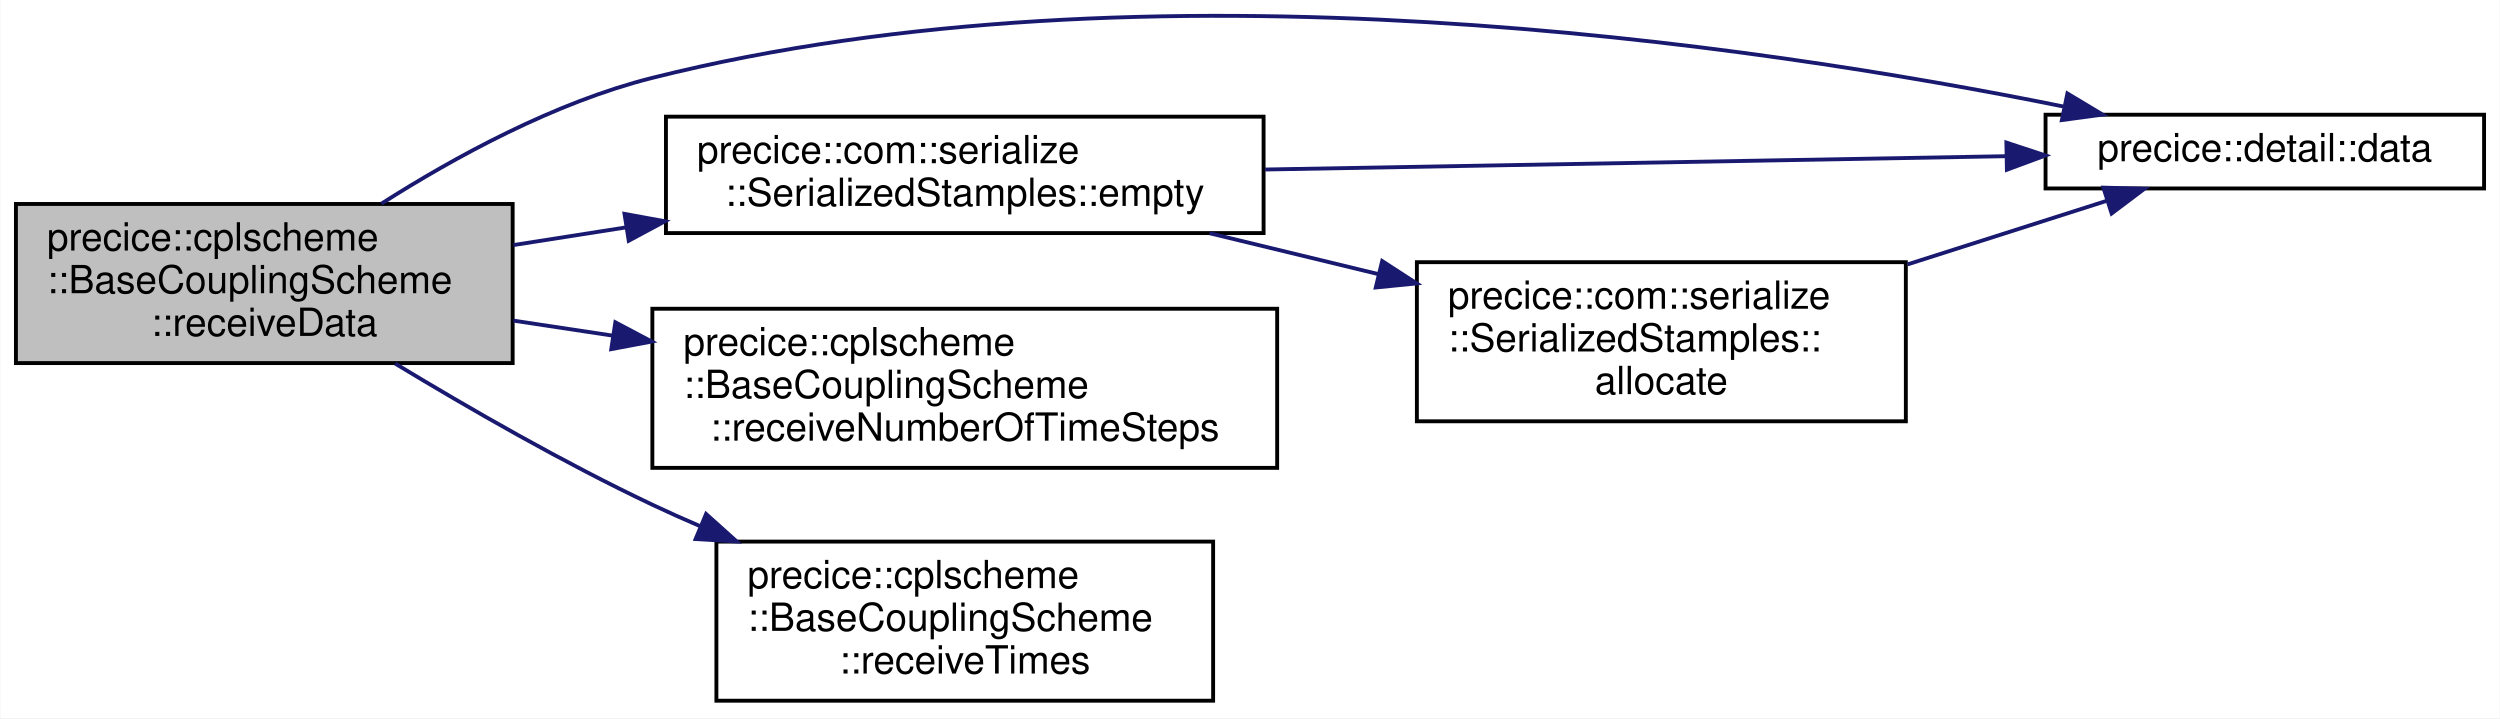
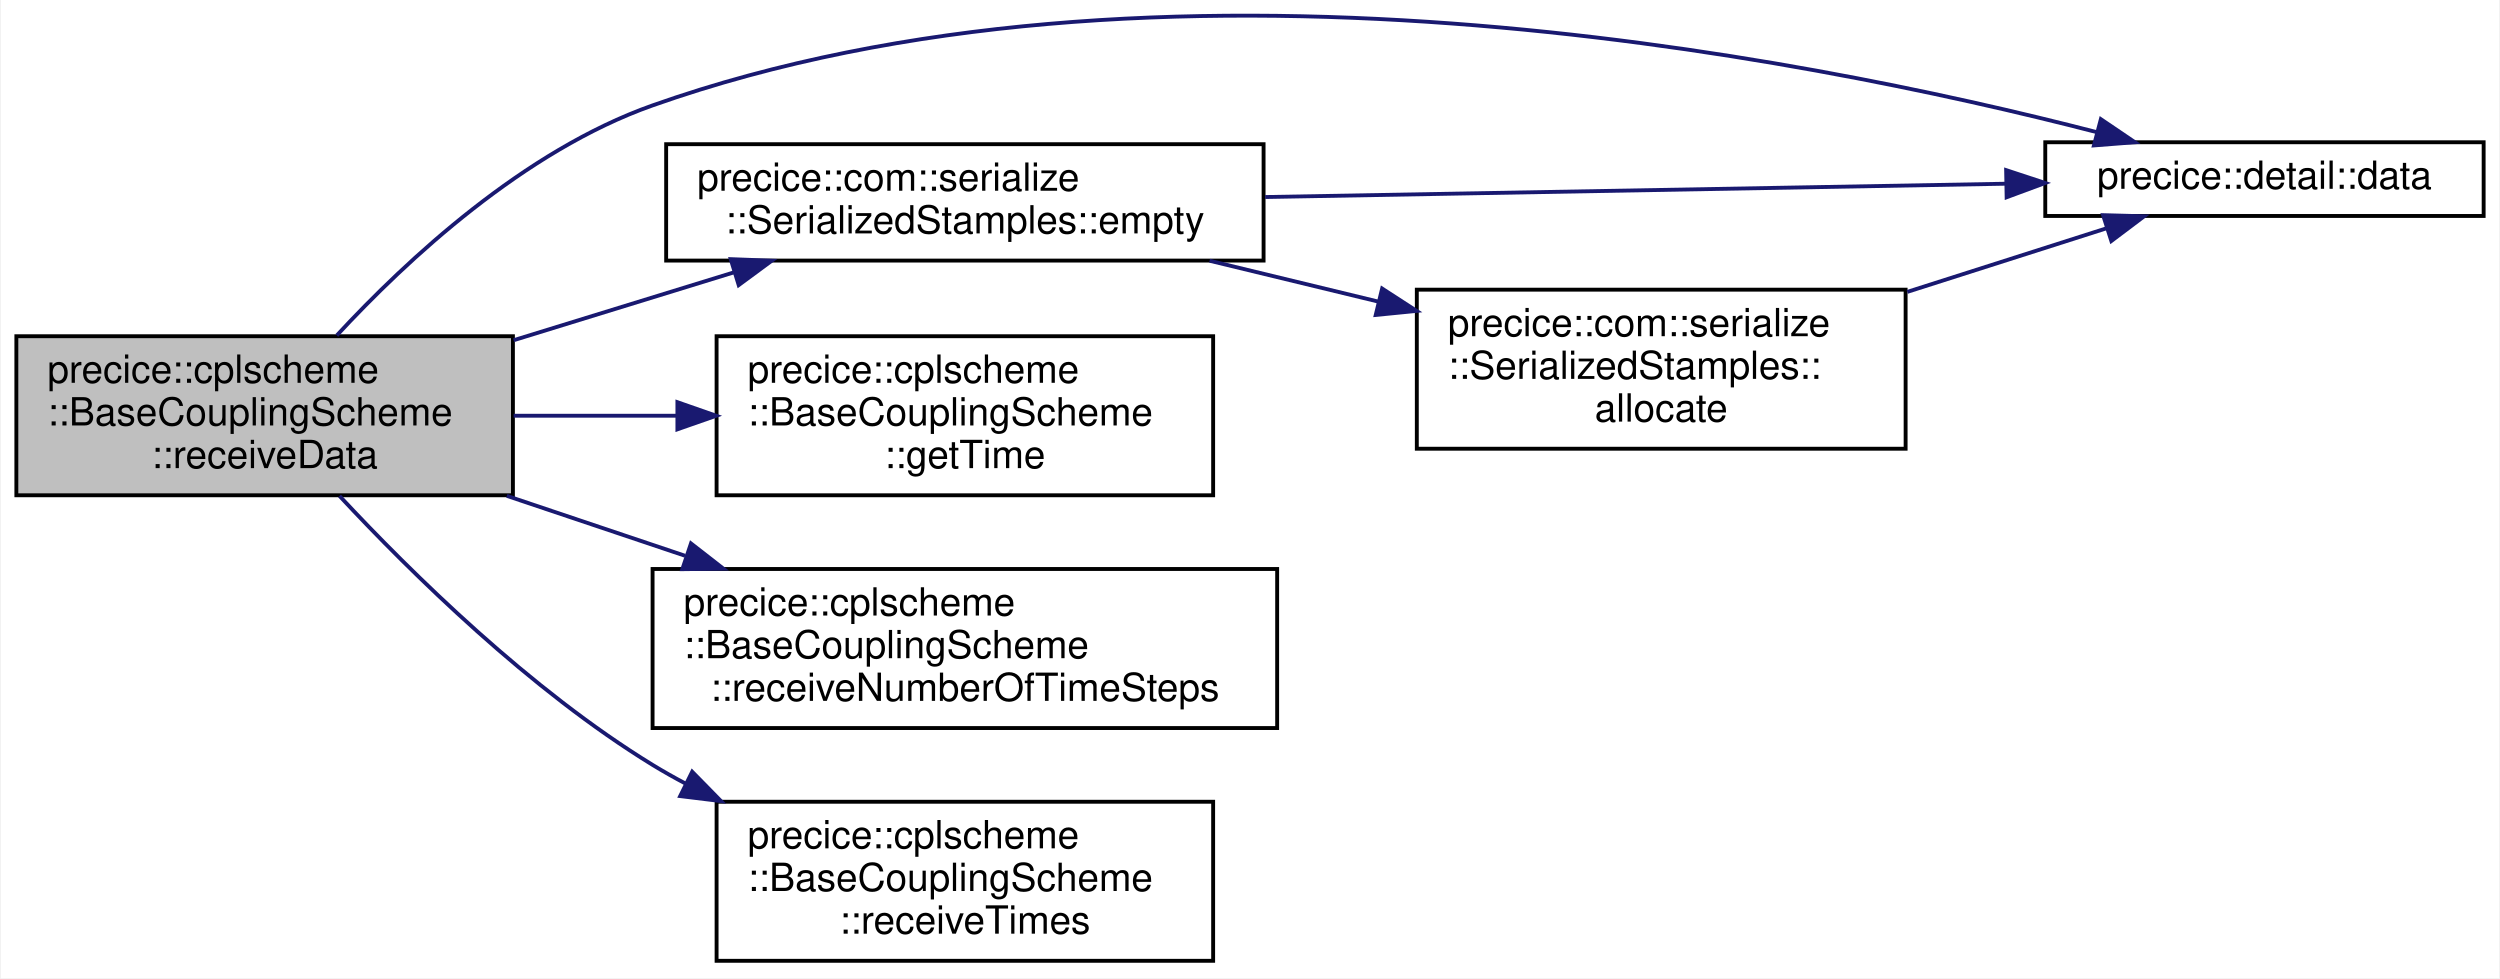
- <svg xmlns="http://www.w3.org/2000/svg" xmlns:xlink="http://www.w3.org/1999/xlink" width="644pt" height="185pt" viewBox="0.00 0.00 644.00 185.06">
-   <g id="graph0" class="graph" transform="scale(1 1) rotate(0) translate(4 181.06)">
-     <polygon fill="white" stroke="transparent" points="-4,4 -4,-181.06 640,-181.06 640,4 -4,4" />
+ <svg xmlns="http://www.w3.org/2000/svg" xmlns:xlink="http://www.w3.org/1999/xlink" width="644pt" height="252pt" viewBox="0.00 0.00 644.00 252.17">
+   <g id="graph0" class="graph" transform="scale(1 1) rotate(0) translate(4 248.17)">
+     <polygon fill="white" stroke="transparent" points="-4,4 -4,-248.17 640,-248.17 640,4 -4,4" />
    <g id="node1" class="node">
      <g id="a_node1">
        <a xlink:title="Receives data receiveDataIDs given in mapCouplingData with communication.">
-           <polygon fill="#bfbfbf" stroke="black" points="0,-87.5 0,-128.5 128,-128.5 128,-87.5 0,-87.5" />
-           <text text-anchor="start" x="8" y="-116.5" font-family="Helvetica,sans-Serif" font-size="10.00">precice::cplscheme</text>
-           <text text-anchor="start" x="8" y="-105.5" font-family="Helvetica,sans-Serif" font-size="10.00">::BaseCouplingScheme</text>
-           <text text-anchor="middle" x="64" y="-94.5" font-family="Helvetica,sans-Serif" font-size="10.00">::receiveData</text>
+           <polygon fill="#bfbfbf" stroke="black" points="0,-120.5 0,-161.5 128,-161.5 128,-120.5 0,-120.5" />
+           <text text-anchor="start" x="8" y="-149.5" font-family="Helvetica,sans-Serif" font-size="10.00">precice::cplscheme</text>
+           <text text-anchor="start" x="8" y="-138.5" font-family="Helvetica,sans-Serif" font-size="10.00">::BaseCouplingScheme</text>
+           <text text-anchor="middle" x="64" y="-127.5" font-family="Helvetica,sans-Serif" font-size="10.00">::receiveData</text>
        </a>
      </g>
    </g>
    <g id="node2" class="node">
      <g id="a_node2">
        <a xlink:href="namespaceprecice_1_1detail.html#adede399b4b92eea01face616a0cc7051" target="_top" xlink:title=" ">
-           <polygon fill="white" stroke="black" points="523,-132.5 523,-151.5 636,-151.5 636,-132.5 523,-132.5" />
-           <text text-anchor="middle" x="579.5" y="-139.5" font-family="Helvetica,sans-Serif" font-size="10.00">precice::detail::data</text>
+           <polygon fill="white" stroke="black" points="523,-192.5 523,-211.5 636,-211.5 636,-192.5 523,-192.5" />
+           <text text-anchor="middle" x="579.5" y="-199.5" font-family="Helvetica,sans-Serif" font-size="10.00">precice::detail::data</text>
        </a>
      </g>
    </g>
    <g id="edge1" class="edge">
-       <path fill="none" stroke="midnightblue" d="M94.18,-128.58C113.11,-140.63 138.85,-154.69 164,-161 291.72,-193.04 448.38,-169.64 527.53,-153.63" />
-       <polygon fill="midnightblue" stroke="midnightblue" points="528.63,-156.98 537.71,-151.53 527.21,-150.12 528.63,-156.98" />
+       <path fill="none" stroke="midnightblue" d="M82.6,-161.71C100.71,-181.26 130.87,-209.29 164,-221 293.35,-266.73 459.65,-233.9 536.33,-214.09" />
+       <polygon fill="midnightblue" stroke="midnightblue" points="537.33,-217.45 546.1,-211.51 535.54,-210.68 537.33,-217.45" />
    </g>
    <g id="node3" class="node">
      <g id="a_node3">
        <a xlink:href="classprecice_1_1com_1_1serialize_1_1SerializedStamples.html#a914cc916961f26874b078f45ce01e6f5" target="_top" xlink:title="Create SerializedStamples with allocated buffers according to size of CouplingData.">
-           <polygon fill="white" stroke="black" points="167.5,-121 167.5,-151 321.5,-151 321.5,-121 167.5,-121" />
-           <text text-anchor="start" x="175.5" y="-139" font-family="Helvetica,sans-Serif" font-size="10.00">precice::com::serialize</text>
-           <text text-anchor="middle" x="244.5" y="-128" font-family="Helvetica,sans-Serif" font-size="10.00">::SerializedStamples::empty</text>
+           <polygon fill="white" stroke="black" points="167.5,-181 167.5,-211 321.5,-211 321.5,-181 167.5,-181" />
+           <text text-anchor="start" x="175.5" y="-199" font-family="Helvetica,sans-Serif" font-size="10.00">precice::com::serialize</text>
+           <text text-anchor="middle" x="244.5" y="-188" font-family="Helvetica,sans-Serif" font-size="10.00">::SerializedStamples::empty</text>
        </a>
      </g>
    </g>
    <g id="edge2" class="edge">
-       <path fill="none" stroke="midnightblue" d="M128.18,-117.91C137.56,-119.38 147.36,-120.92 157.12,-122.45" />
-       <polygon fill="midnightblue" stroke="midnightblue" points="156.82,-125.95 167.24,-124.04 157.91,-119.03 156.82,-125.95" />
+       <path fill="none" stroke="midnightblue" d="M128.18,-160.47C146.72,-166.18 166.89,-172.4 185.11,-178.01" />
+       <polygon fill="midnightblue" stroke="midnightblue" points="184.14,-181.37 194.73,-180.97 186.2,-174.68 184.14,-181.37" />
    </g>
    <g id="node5" class="node">
      <g id="a_node5">
+         <a xlink:href="classprecice_1_1cplscheme_1_1BaseCouplingScheme.html#a6c37c619f364581226635cdca7d39e4b" target="_top" xlink:title="getter for _time">
+           <polygon fill="white" stroke="black" points="180.5,-120.5 180.5,-161.5 308.5,-161.5 308.5,-120.5 180.5,-120.5" />
+           <text text-anchor="start" x="188.5" y="-149.5" font-family="Helvetica,sans-Serif" font-size="10.00">precice::cplscheme</text>
+           <text text-anchor="start" x="188.5" y="-138.5" font-family="Helvetica,sans-Serif" font-size="10.00">::BaseCouplingScheme</text>
+           <text text-anchor="middle" x="244.5" y="-127.5" font-family="Helvetica,sans-Serif" font-size="10.00">::getTime</text>
+         </a>
+       </g>
+     </g>
+     <g id="edge6" class="edge">
+       <path fill="none" stroke="midnightblue" d="M128.18,-141C141.82,-141 156.35,-141 170.34,-141" />
+       <polygon fill="midnightblue" stroke="midnightblue" points="170.4,-144.5 180.4,-141 170.4,-137.5 170.4,-144.5" />
+     </g>
+     <g id="node6" class="node">
+       <g id="a_node6">
        <a xlink:href="classprecice_1_1cplscheme_1_1BaseCouplingScheme.html#a83379ed90469cb7710fff88ff52269ac" target="_top" xlink:title=" ">
          <polygon fill="white" stroke="black" points="164,-60.5 164,-101.5 325,-101.5 325,-60.5 164,-60.5" />
          <text text-anchor="start" x="172" y="-89.5" font-family="Helvetica,sans-Serif" font-size="10.00">precice::cplscheme</text>
          <text text-anchor="start" x="172" y="-78.5" font-family="Helvetica,sans-Serif" font-size="10.00">::BaseCouplingScheme</text>
          <text text-anchor="middle" x="244.5" y="-67.5" font-family="Helvetica,sans-Serif" font-size="10.00">::receiveNumberOfTimeSteps</text>
        </a>
      </g>
    </g>
-     <g id="edge6" class="edge">
-       <path fill="none" stroke="midnightblue" d="M128.18,-98.44C136.47,-97.19 145.09,-95.89 153.72,-94.58" />
-       <polygon fill="midnightblue" stroke="midnightblue" points="154.46,-98.01 163.83,-93.05 153.41,-91.09 154.46,-98.01" />
+     <g id="edge7" class="edge">
+       <path fill="none" stroke="midnightblue" d="M126.43,-120.35C141.24,-115.37 157.18,-110.01 172.39,-104.9" />
+       <polygon fill="midnightblue" stroke="midnightblue" points="173.9,-108.09 182.26,-101.58 171.67,-101.45 173.9,-108.09" />
    </g>
-     <g id="node6" class="node">
-       <g id="a_node6">
+     <g id="node7" class="node">
+       <g id="a_node7">
        <a xlink:href="classprecice_1_1cplscheme_1_1BaseCouplingScheme.html#a700bef351e463eb84836538fd91f16b3" target="_top" xlink:title=" ">
          <polygon fill="white" stroke="black" points="180.5,-0.5 180.5,-41.5 308.5,-41.5 308.5,-0.5 180.5,-0.5" />
          <text text-anchor="start" x="188.5" y="-29.5" font-family="Helvetica,sans-Serif" font-size="10.00">precice::cplscheme</text>
          <text text-anchor="start" x="188.5" y="-18.5" font-family="Helvetica,sans-Serif" font-size="10.00">::BaseCouplingScheme</text>
          <text text-anchor="middle" x="244.5" y="-7.5" font-family="Helvetica,sans-Serif" font-size="10.00">::receiveTimes</text>
        </a>
      </g>
    </g>
-     <g id="edge7" class="edge">
-       <path fill="none" stroke="midnightblue" d="M97.73,-87.37C116.69,-75.88 141.23,-61.77 164,-51 168.01,-49.1 172.17,-47.24 176.4,-45.43" />
-       <polygon fill="midnightblue" stroke="midnightblue" points="177.84,-48.62 185.72,-41.54 175.14,-42.16 177.84,-48.62" />
+     <g id="edge8" class="edge">
+       <path fill="none" stroke="midnightblue" d="M83.3,-120.33C101.94,-100.33 132.5,-70.28 164,-51 166.77,-49.31 169.65,-47.68 172.6,-46.13" />
+       <polygon fill="midnightblue" stroke="midnightblue" points="174.21,-49.24 181.63,-41.67 171.11,-42.96 174.21,-49.24" />
    </g>
    <g id="edge5" class="edge">
-       <path fill="none" stroke="midnightblue" d="M321.9,-137.38C379.53,-138.41 457.78,-139.82 512.66,-140.81" />
-       <polygon fill="midnightblue" stroke="midnightblue" points="512.91,-144.32 522.97,-141 513.04,-137.32 512.91,-144.32" />
+       <path fill="none" stroke="midnightblue" d="M321.9,-197.38C379.53,-198.41 457.78,-199.82 512.66,-200.81" />
+       <polygon fill="midnightblue" stroke="midnightblue" points="512.91,-204.32 522.97,-201 513.04,-197.32 512.91,-204.32" />
    </g>
    <g id="node4" class="node">
      <g id="a_node4">
        <a xlink:href="classprecice_1_1com_1_1serialize_1_1SerializedStamples.html#a766834ff07b9fc24a575a98c2fc8c382" target="_top" xlink:title=" ">
-           <polygon fill="white" stroke="black" points="361,-72.5 361,-113.5 487,-113.5 487,-72.5 361,-72.5" />
-           <text text-anchor="start" x="369" y="-101.5" font-family="Helvetica,sans-Serif" font-size="10.00">precice::com::serialize</text>
-           <text text-anchor="start" x="369" y="-90.5" font-family="Helvetica,sans-Serif" font-size="10.00">::SerializedStamples::</text>
-           <text text-anchor="middle" x="424" y="-79.5" font-family="Helvetica,sans-Serif" font-size="10.00">allocate</text>
+           <polygon fill="white" stroke="black" points="361,-132.5 361,-173.5 487,-173.5 487,-132.5 361,-132.5" />
+           <text text-anchor="start" x="369" y="-161.5" font-family="Helvetica,sans-Serif" font-size="10.00">precice::com::serialize</text>
+           <text text-anchor="start" x="369" y="-150.5" font-family="Helvetica,sans-Serif" font-size="10.00">::SerializedStamples::</text>
+           <text text-anchor="middle" x="424" y="-139.5" font-family="Helvetica,sans-Serif" font-size="10.00">allocate</text>
        </a>
      </g>
    </g>
    <g id="edge3" class="edge">
-       <path fill="none" stroke="midnightblue" d="M307.58,-120.96C321.63,-117.56 336.67,-113.91 351.09,-110.42" />
-       <polygon fill="midnightblue" stroke="midnightblue" points="352.06,-113.79 360.95,-108.03 350.41,-106.98 352.06,-113.79" />
+       <path fill="none" stroke="midnightblue" d="M307.58,-180.96C321.63,-177.56 336.67,-173.91 351.09,-170.42" />
+       <polygon fill="midnightblue" stroke="midnightblue" points="352.06,-173.79 360.95,-168.03 350.41,-166.98 352.06,-173.79" />
    </g>
    <g id="edge4" class="edge">
-       <path fill="none" stroke="midnightblue" d="M487.43,-112.93C504.73,-118.45 523.03,-124.29 538.65,-129.28" />
-       <polygon fill="midnightblue" stroke="midnightblue" points="537.9,-132.71 548.49,-132.42 540.03,-126.05 537.9,-132.71" />
+       <path fill="none" stroke="midnightblue" d="M487.43,-172.93C504.73,-178.45 523.03,-184.29 538.65,-189.28" />
+       <polygon fill="midnightblue" stroke="midnightblue" points="537.9,-192.71 548.49,-192.42 540.03,-186.05 537.9,-192.71" />
    </g>
  </g>
</svg>
